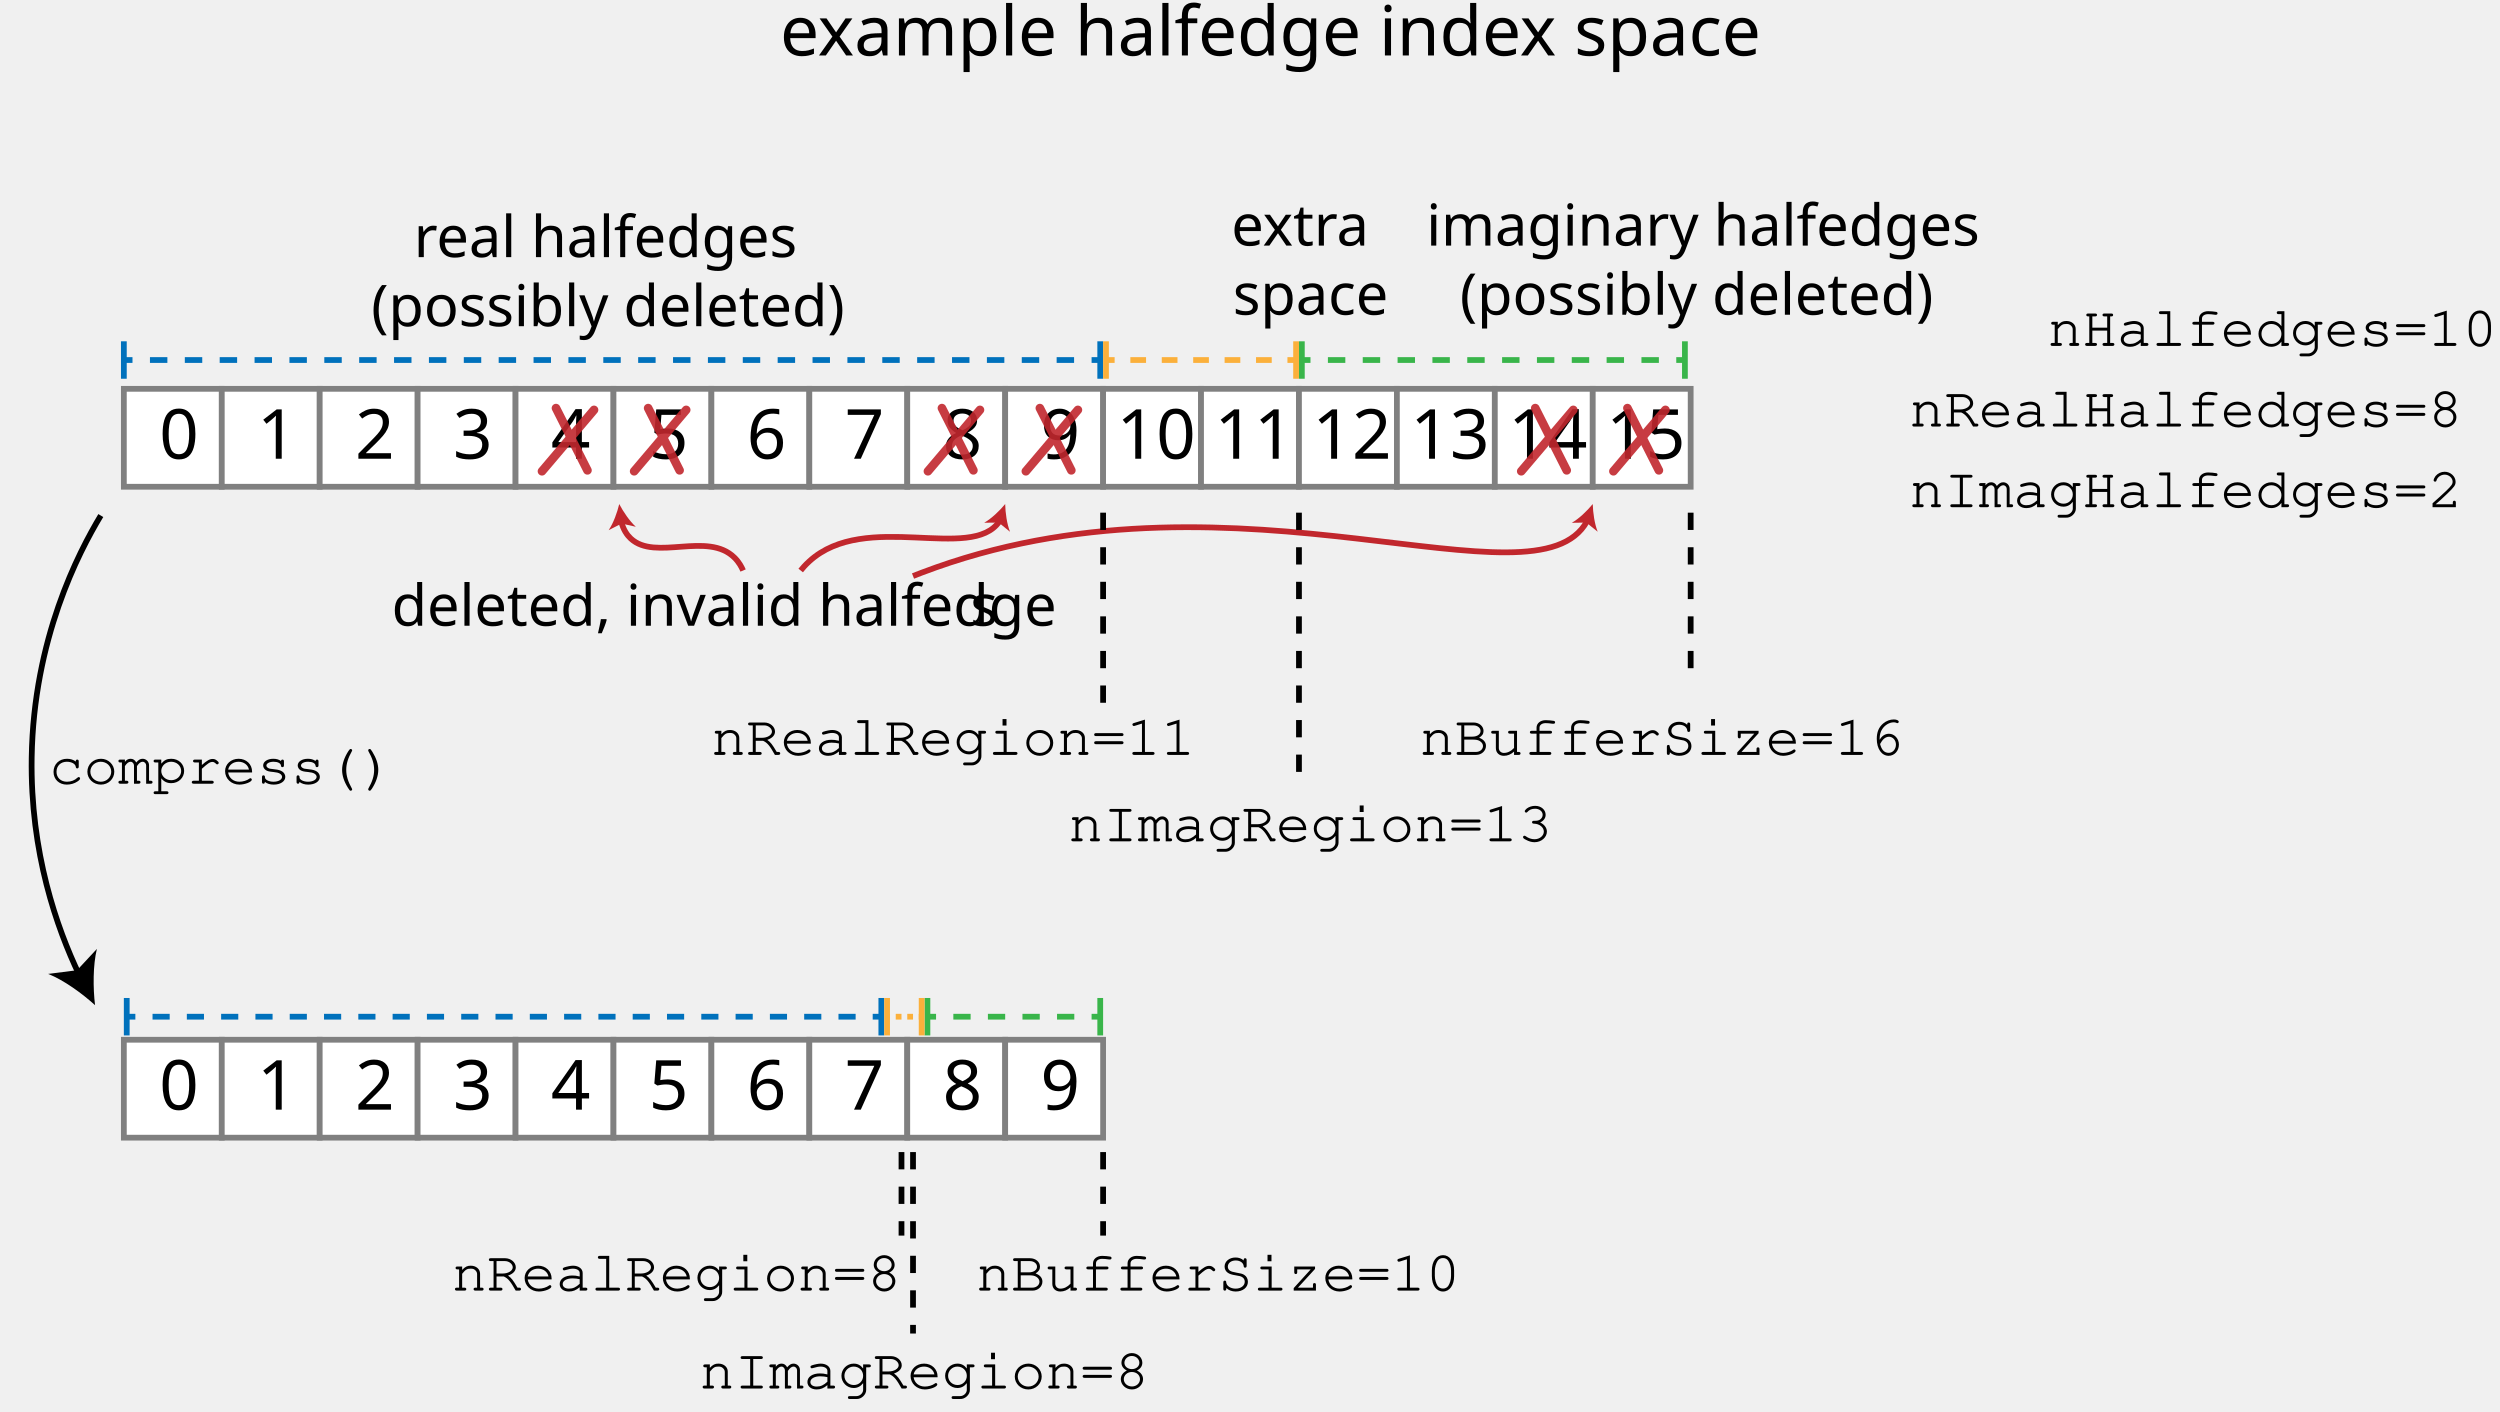
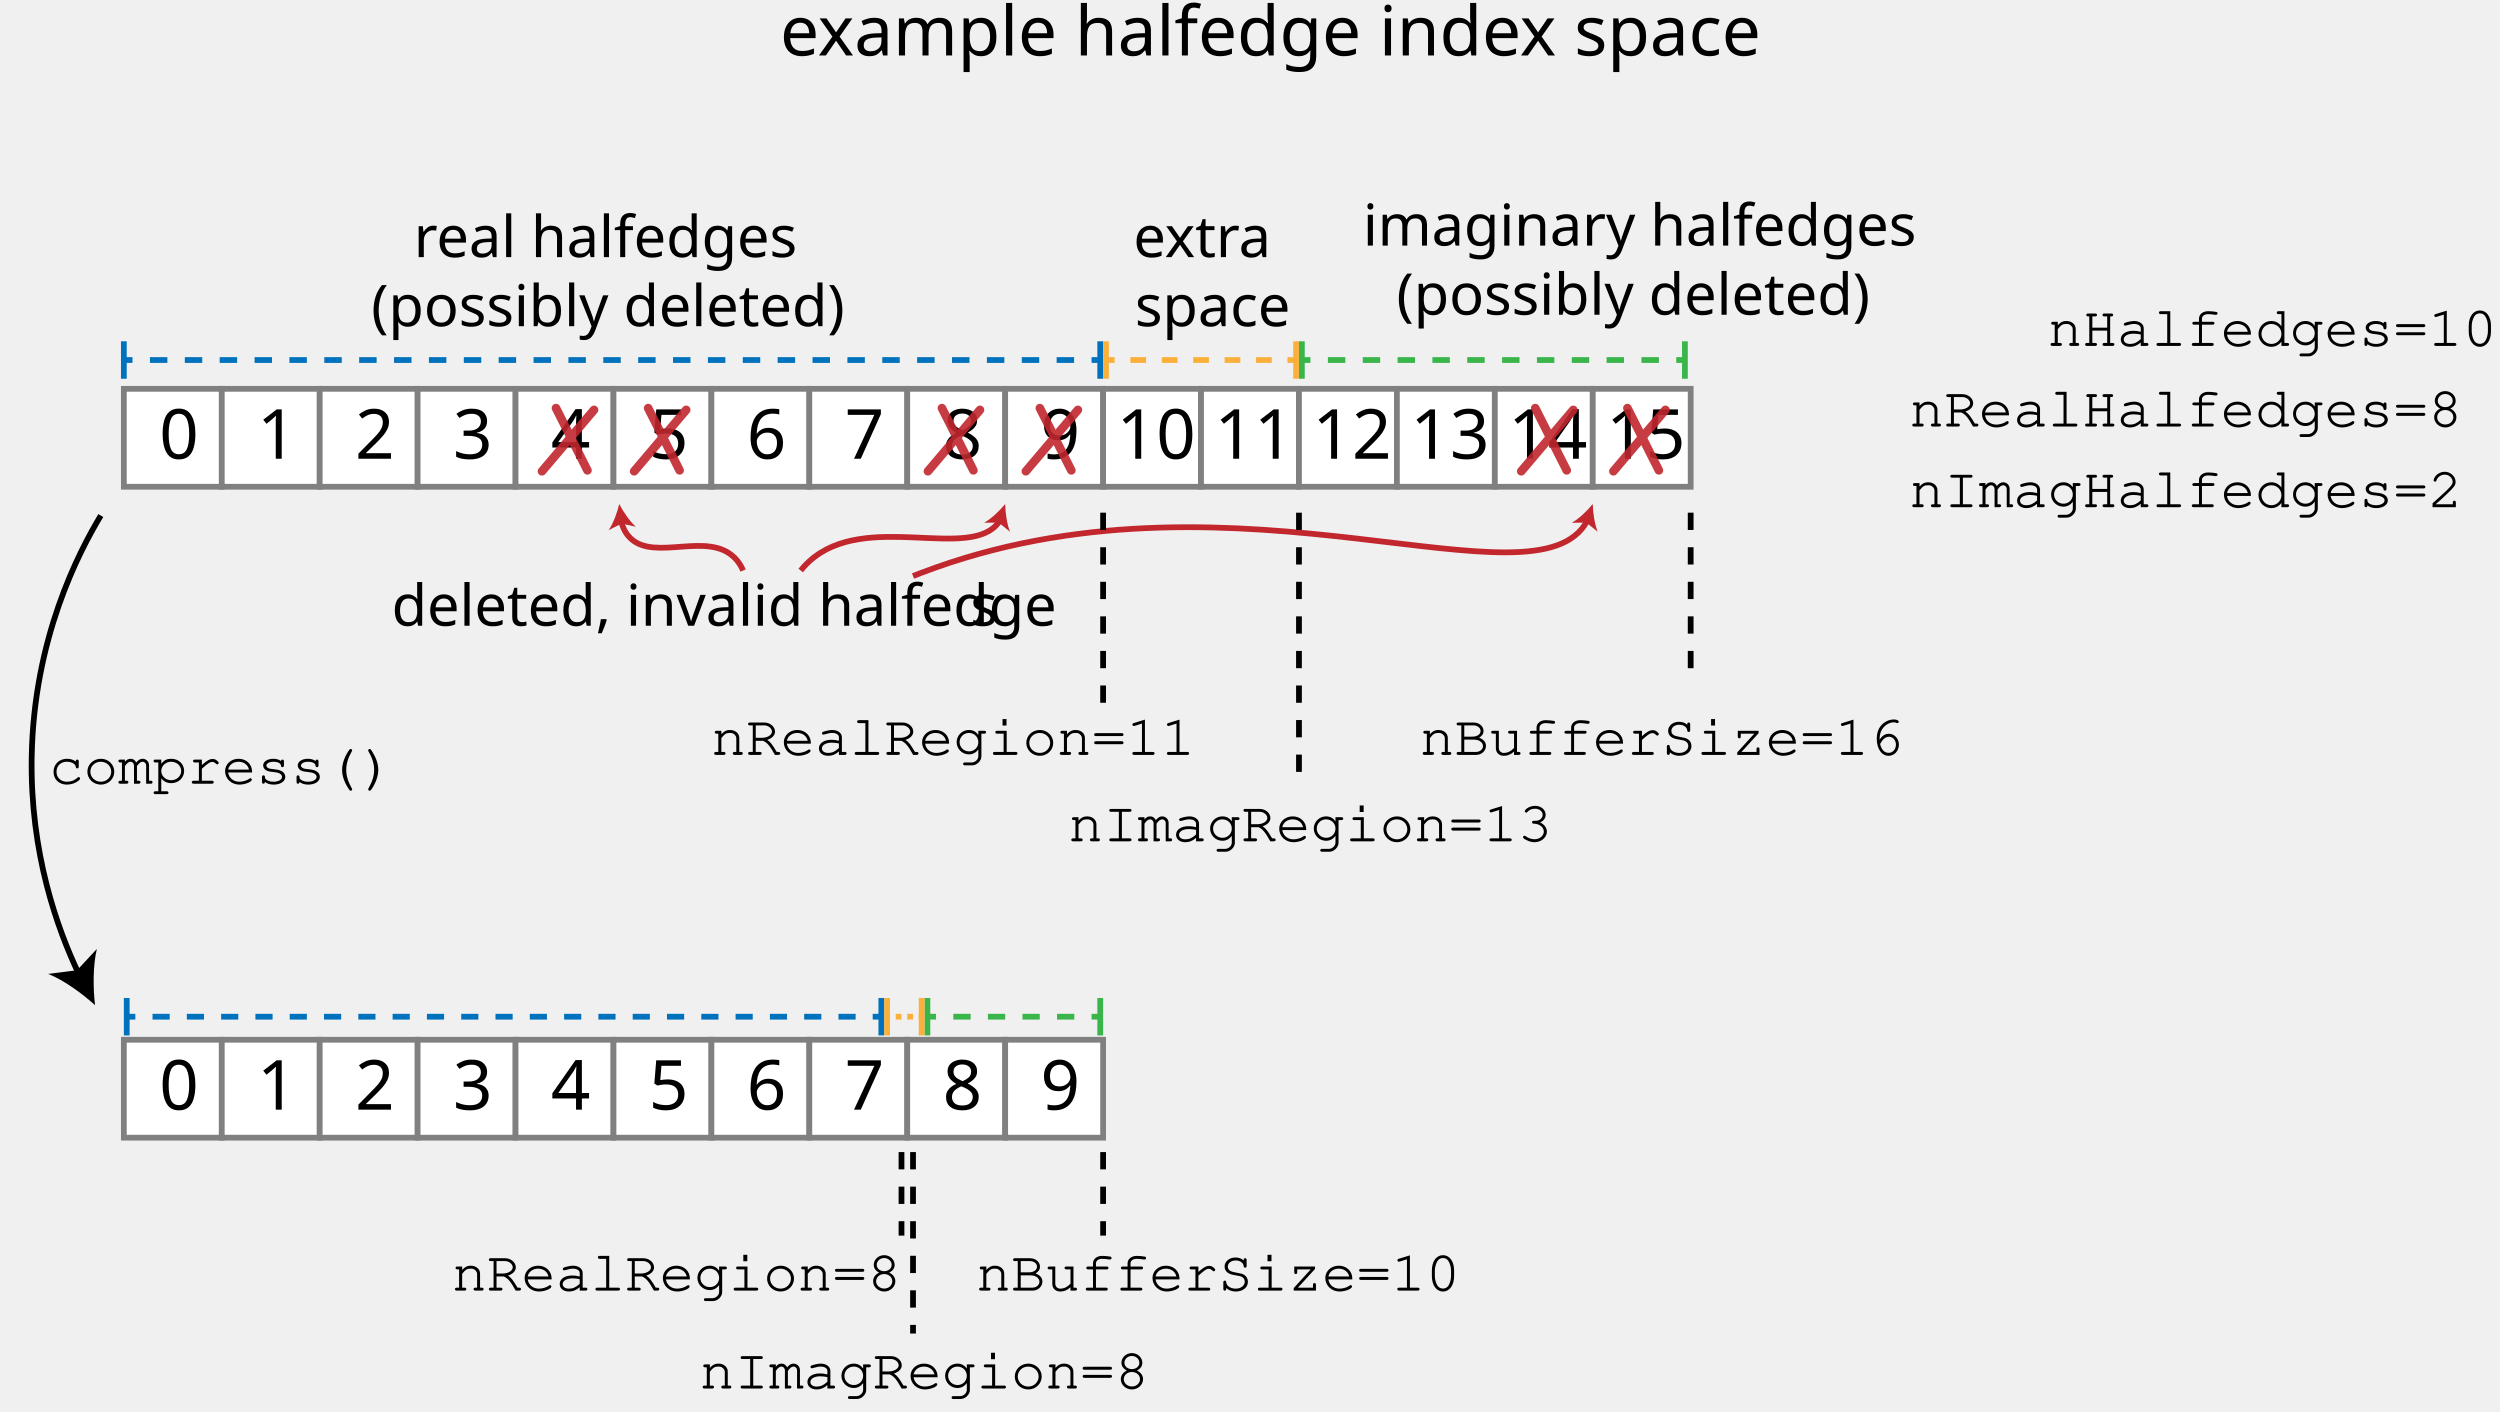
<svg xmlns="http://www.w3.org/2000/svg" version="1.1" id="Layer_1" x="0px" y="0px" viewBox="0 0 434 245" style="enable-background:new 0 0 434 245;" xml:space="preserve">
  <style type="text/css">
	.st0{font-family:'LinBiolinumO';}
	.st1{font-size:12px;}
	.st2{fill:#FFFFFF;stroke:#808080;stroke-miterlimit:10;}
	.st3{font-size:10px;}
	.st4{fill:none;stroke:#C1272D;stroke-miterlimit:10;}
	.st5{fill:#C1272D;}
	.st6{fill:none;stroke:#0071BC;stroke-miterlimit:10;}
	.st7{fill:none;stroke:#0071BC;stroke-miterlimit:10;stroke-dasharray:3.027,3.027;}
	.st8{fill:#0071BC;}
	.st9{fill:none;stroke:#39B54A;stroke-miterlimit:10;}
	.st10{fill:none;stroke:#39B54A;stroke-miterlimit:10;stroke-dasharray:3.024,3.024;}
	.st11{fill:#39B54A;}
	.st12{fill:none;stroke:#FBB03B;stroke-miterlimit:10;}
	.st13{fill:none;stroke:#FBB03B;stroke-miterlimit:10;stroke-dasharray:2.727,2.727;}
	.st14{fill:#FBB03B;}
	.st15{opacity:0.9;}
	.st16{fill:none;stroke:#C1272D;stroke-width:1.5;stroke-linecap:round;stroke-miterlimit:10;}
	.st17{fill:none;stroke:#000000;stroke-miterlimit:10;stroke-dasharray:3;}
	.st18{font-family:'Courier';}
	.st19{fill:none;stroke:#0071BC;stroke-miterlimit:10;stroke-dasharray:2.977,2.977;}
	.st20{fill:none;stroke:#39B54A;stroke-miterlimit:10;stroke-dasharray:3,3;}
	.st21{fill:none;stroke:#FBB03B;stroke-miterlimit:10;stroke-dasharray:1,1;}
	.st22{fill:none;stroke:#000000;stroke-miterlimit:10;}
</style>
  <text transform="matrix(1 0 0 1 135.4287 9.6328)" class="st0 st1">example halfedge index space</text>
  <g>
    <rect x="21.5" y="67.5" class="st2" width="17" height="17" />
    <rect x="38.5" y="67.5" class="st2" width="17" height="17" />
    <text transform="matrix(1 0 0 1 27.6387 79.6328)" class="st0 st1">0</text>
    <text transform="matrix(1 0 0 1 44.6387 79.6328)" class="st0 st1">1</text>
    <rect x="55.5" y="67.5" class="st2" width="17" height="17" />
    <rect x="72.5" y="67.5" class="st2" width="17" height="17" />
    <text transform="matrix(1 0 0 1 61.6387 79.6328)" class="st0 st1">2</text>
    <text transform="matrix(1 0 0 1 78.6387 79.6328)" class="st0 st1">3</text>
    <rect x="89.5" y="67.5" class="st2" width="17" height="17" />
    <rect x="106.5" y="67.5" class="st2" width="17" height="17" />
    <text transform="matrix(1 0 0 1 95.6387 79.6328)" class="st0 st1">4</text>
    <text transform="matrix(1 0 0 1 112.6387 79.6328)" class="st0 st1">5</text>
    <rect x="123.5" y="67.5" class="st2" width="17" height="17" />
    <rect x="140.5" y="67.5" class="st2" width="17" height="17" />
    <text transform="matrix(1 0 0 1 129.6387 79.6328)" class="st0 st1">6</text>
    <text transform="matrix(1 0 0 1 146.6387 79.6328)" class="st0 st1">7</text>
    <rect x="157.5" y="67.5" class="st2" width="17" height="17" />
    <rect x="174.5" y="67.5" class="st2" width="17" height="17" />
    <text transform="matrix(1 0 0 1 163.6387 79.6328)" class="st0 st1">8</text>
    <text transform="matrix(1 0 0 1 180.6387 79.6328)" class="st0 st1">9</text>
    <rect x="191.5" y="67.5" class="st2" width="17" height="17" />
    <rect x="208.5" y="67.5" class="st2" width="17" height="17" />
    <text transform="matrix(1 0 0 1 193.8486 79.6328)" class="st0 st1">10</text>
    <text transform="matrix(1 0 0 1 210.8486 79.6328)" class="st0 st1">11</text>
    <rect x="225.5" y="67.5" class="st2" width="17" height="17" />
    <rect x="242.5" y="67.5" class="st2" width="17" height="17" />
    <text transform="matrix(1 0 0 1 227.8486 79.6328)" class="st0 st1">12</text>
    <text transform="matrix(1 0 0 1 244.8486 79.6328)" class="st0 st1">13</text>
    <rect x="259.5" y="67.5" class="st2" width="17" height="17" />
    <rect x="276.5" y="67.5" class="st2" width="17" height="17" />
    <text transform="matrix(1 0 0 1 261.8486 79.6328)" class="st0 st1">14</text>
    <text transform="matrix(1 0 0 1 278.8486 79.6328)" class="st0 st1">15</text>
  </g>
  <text transform="matrix(1 0 0 1 67.9935 108.6328)">
    <tspan x="0" y="0" class="st0 st3">deleted, invalid halfedge</tspan>
    <tspan x="100.46" y="0" class="st0 st3">s</tspan>
  </text>
  <g>
    <g>
      <path class="st4" d="M129,99.04c-0.25-0.58-0.69-1.44-1.5-2.24c-4.68-4.62-13.73,0.67-18-3.31c-0.64-0.59-1.29-1.51-1.67-2.99" />
      <g>
        <path class="st5" d="M107.5,87.5c0.7,1.34,1.81,2.98,2.88,3.95l-2.47-0.56l-2.25,1.15C106.48,90.83,107.15,88.97,107.5,87.5z" />
      </g>
    </g>
  </g>
  <g>
    <g>
      <path class="st4" d="M139,99.04c0.24-0.3,0.75-0.92,1.5-1.6c9.79-8.92,28.15,0.21,33-6.94c0.03-0.04,0.05-0.08,0.08-0.12" />
      <g>
        <path class="st5" d="M174.5,87.5c0.03,1.51,0.3,3.47,0.84,4.82l-1.96-1.6l-2.53,0.03C172.11,90.03,173.54,88.67,174.5,87.5z" />
      </g>
    </g>
  </g>
  <g>
    <g>
      <path class="st4" d="M158.5,100c0.61-0.24,2.1-0.83,4-1.5c52.96-18.75,104.11,8.06,113-8c0.02-0.04,0.04-0.08,0.07-0.12" />
      <g>
        <path class="st5" d="M276.5,87.5c0.04,1.51,0.32,3.47,0.86,4.81l-1.97-1.59l-2.53,0.04C274.12,90.05,275.54,88.67,276.5,87.5z" />
      </g>
    </g>
  </g>
  <g>
    <g>
      <line class="st6" x1="21.5" y1="62.5" x2="23" y2="62.5" />
      <line class="st7" x1="26.03" y1="62.5" x2="187.99" y2="62.5" />
      <line class="st6" x1="189.5" y1="62.5" x2="191" y2="62.5" />
      <g>
        <rect x="21" y="59.25" class="st8" width="1" height="6.5" />
      </g>
      <g>
        <rect x="190.5" y="59.25" class="st8" width="1" height="6.5" />
      </g>
    </g>
  </g>
  <g>
    <g>
      <line class="st9" x1="292.5" y1="62.5" x2="291" y2="62.5" />
      <line class="st10" x1="287.98" y1="62.5" x2="229.01" y2="62.5" />
      <line class="st9" x1="227.5" y1="62.5" x2="226" y2="62.5" />
      <g>
        <rect x="292" y="59.25" class="st11" width="1" height="6.5" />
      </g>
      <g>
        <rect x="225.5" y="59.25" class="st11" width="1" height="6.5" />
      </g>
    </g>
  </g>
  <g>
    <g>
      <line class="st12" x1="192" y1="62.5" x2="193.5" y2="62.5" />
      <line class="st13" x1="196.23" y1="62.5" x2="222.14" y2="62.5" />
      <line class="st12" x1="223.5" y1="62.5" x2="225" y2="62.5" />
      <g>
        <rect x="191.5" y="59.25" class="st14" width="1" height="6.5" />
      </g>
      <g>
        <rect x="224.5" y="59.25" class="st14" width="1" height="6.5" />
      </g>
    </g>
  </g>
  <text transform="matrix(1 0 0 1 71.8389 44.6328)">
    <tspan x="0" y="0" class="st0 st3">real halfedges</tspan>
    <tspan x="-7.4" y="12" class="st0 st3">(possibly deleted)</tspan>
  </text>
-   <text transform="matrix(1 0 0 1 213.7588 42.6328)">
+   <text transform="matrix(1 0 0 1 196.7588 44.6328)">
    <tspan x="0" y="0" class="st0 st3">extra </tspan>
    <tspan x="0.26" y="12" class="st0 st3">space</tspan>
  </text>
-   <text transform="matrix(1 0 0 1 247.6045 42.6328)">
+   <text transform="matrix(1 0 0 1 236.6045 42.6328)">
    <tspan x="0" y="0" class="st0 st3">imaginary halfedges</tspan>
    <tspan x="5.83" y="12" class="st0 st3">(possibly deleted)</tspan>
  </text>
  <g class="st15">
    <line class="st16" x1="112.52" y1="70.85" x2="117.98" y2="81.65" />
    <line class="st16" x1="110.09" y1="81.81" x2="119.12" y2="71.16" />
  </g>
  <g class="st15">
    <line class="st16" x1="163.52" y1="70.85" x2="168.98" y2="81.65" />
    <line class="st16" x1="161.09" y1="81.81" x2="170.12" y2="71.16" />
  </g>
  <g class="st15">
    <line class="st16" x1="96.52" y1="70.85" x2="101.98" y2="81.65" />
    <line class="st16" x1="94.09" y1="81.81" x2="103.12" y2="71.16" />
  </g>
  <g class="st15">
    <line class="st16" x1="266.52" y1="70.85" x2="271.98" y2="81.65" />
    <line class="st16" x1="264.09" y1="81.81" x2="273.12" y2="71.16" />
  </g>
  <line class="st17" x1="191.5" y1="89" x2="191.5" y2="124" />
  <line class="st17" x1="225.5" y1="89" x2="225.5" y2="136.5" />
  <line class="st17" x1="293.5" y1="89" x2="293.5" y2="117.5" />
  <text transform="matrix(1 0 0 1 123.4946 131.0518)" class="st18 st3">nRealRegion=11</text>
  <text transform="matrix(1 0 0 1 246.4946 131.0518)" class="st18 st3">nBufferSize=16</text>
  <text transform="matrix(1 0 0 1 185.4946 146.0518)" class="st18 st3">nImagRegion=13</text>
  <text transform="matrix(1 0 0 1 355.4951 60.0518)" class="st18 st3">nHalfedges=10</text>
  <text transform="matrix(1 0 0 1 331.4937 74.0518)" class="st18 st3">nRealHalfedges=8</text>
  <text transform="matrix(1 0 0 1 331.4937 88.0518)" class="st18 st3">nImagHalfedges=2</text>
  <g class="st15">
    <line class="st16" x1="180.52" y1="70.85" x2="185.98" y2="81.65" />
    <line class="st16" x1="178.09" y1="81.81" x2="187.12" y2="71.16" />
  </g>
  <g class="st15">
    <line class="st16" x1="282.52" y1="70.85" x2="287.98" y2="81.65" />
    <line class="st16" x1="280.09" y1="81.81" x2="289.12" y2="71.16" />
  </g>
  <g>
    <rect x="21.5" y="180.5" class="st2" width="17" height="17" />
    <rect x="38.5" y="180.5" class="st2" width="17" height="17" />
    <text transform="matrix(1 0 0 1 27.6387 192.6328)" class="st0 st1">0</text>
    <text transform="matrix(1 0 0 1 44.6387 192.6328)" class="st0 st1">1</text>
    <rect x="55.5" y="180.5" class="st2" width="17" height="17" />
    <rect x="72.5" y="180.5" class="st2" width="17" height="17" />
    <text transform="matrix(1 0 0 1 61.6387 192.6328)" class="st0 st1">2</text>
    <text transform="matrix(1 0 0 1 78.6387 192.6328)" class="st0 st1">3</text>
    <rect x="89.5" y="180.5" class="st2" width="17" height="17" />
    <rect x="106.5" y="180.5" class="st2" width="17" height="17" />
    <text transform="matrix(1 0 0 1 95.6387 192.6328)" class="st0 st1">4</text>
    <text transform="matrix(1 0 0 1 112.6387 192.6328)" class="st0 st1">5</text>
    <rect x="123.5" y="180.5" class="st2" width="17" height="17" />
    <rect x="140.5" y="180.5" class="st2" width="17" height="17" />
    <text transform="matrix(1 0 0 1 129.6387 192.6328)" class="st0 st1">6</text>
    <text transform="matrix(1 0 0 1 146.6387 192.6328)" class="st0 st1">7</text>
    <rect x="157.5" y="180.5" class="st2" width="17" height="17" />
    <rect x="174.5" y="180.5" class="st2" width="17" height="17" />
    <text transform="matrix(1 0 0 1 163.6387 192.6328)" class="st0 st1">8</text>
    <text transform="matrix(1 0 0 1 180.6387 192.6328)" class="st0 st1">9</text>
  </g>
  <g>
    <g>
      <line class="st6" x1="22" y1="176.5" x2="23.5" y2="176.5" />
      <line class="st19" x1="26.48" y1="176.5" x2="150.01" y2="176.5" />
      <line class="st6" x1="151.5" y1="176.5" x2="153" y2="176.5" />
      <g>
        <rect x="21.5" y="173.25" class="st8" width="1" height="6.5" />
      </g>
      <g>
        <rect x="152.5" y="173.25" class="st8" width="1" height="6.5" />
      </g>
    </g>
  </g>
  <g>
    <g>
      <line class="st9" x1="191" y1="176.5" x2="189.5" y2="176.5" />
      <line class="st20" x1="186.5" y1="176.5" x2="164" y2="176.5" />
      <line class="st9" x1="162.5" y1="176.5" x2="161" y2="176.5" />
      <g>
        <rect x="190.5" y="173.25" class="st11" width="1" height="6.5" />
      </g>
      <g>
        <rect x="160.5" y="173.25" class="st11" width="1" height="6.5" />
      </g>
    </g>
  </g>
  <g>
    <g>
      <line class="st12" x1="154" y1="176.5" x2="154.5" y2="176.5" />
      <line class="st21" x1="155.5" y1="176.5" x2="159" y2="176.5" />
      <line class="st12" x1="159.5" y1="176.5" x2="160" y2="176.5" />
      <g>
        <rect x="153.5" y="173.25" class="st14" width="1" height="6.5" />
      </g>
      <g>
        <rect x="159.5" y="173.25" class="st14" width="1" height="6.5" />
      </g>
    </g>
  </g>
  <line class="st17" x1="156.5" y1="200" x2="156.5" y2="214.5" />
  <line class="st17" x1="158.5" y1="200" x2="158.5" y2="231.5" />
  <text transform="matrix(1 0 0 1 78.4951 224.0518)" class="st18 st3">nRealRegion=8</text>
  <text transform="matrix(1 0 0 1 169.4946 224.0518)" class="st18 st3">nBufferSize=10</text>
  <text transform="matrix(1 0 0 1 121.4951 241.0518)" class="st18 st3">nImagRegion=8</text>
  <line class="st17" x1="191.5" y1="200" x2="191.5" y2="214.5" />
  <g>
    <g>
      <path class="st22" d="M17.5,89.5c-3.89,6.48-11.67,21.43-12,42c-0.27,16.54,4.4,29.63,8.21,37.65" />
      <g>
        <path d="M16.5,174.5c-2.24-2.04-5.44-4.36-8.14-5.43l5.02-0.64l3.44-3.7C16.13,167.54,16.14,171.49,16.5,174.5z" />
      </g>
    </g>
  </g>
  <text transform="matrix(1 0 0 1 8.4966 136.0518)" class="st18 st3">compress()</text>
</svg>
